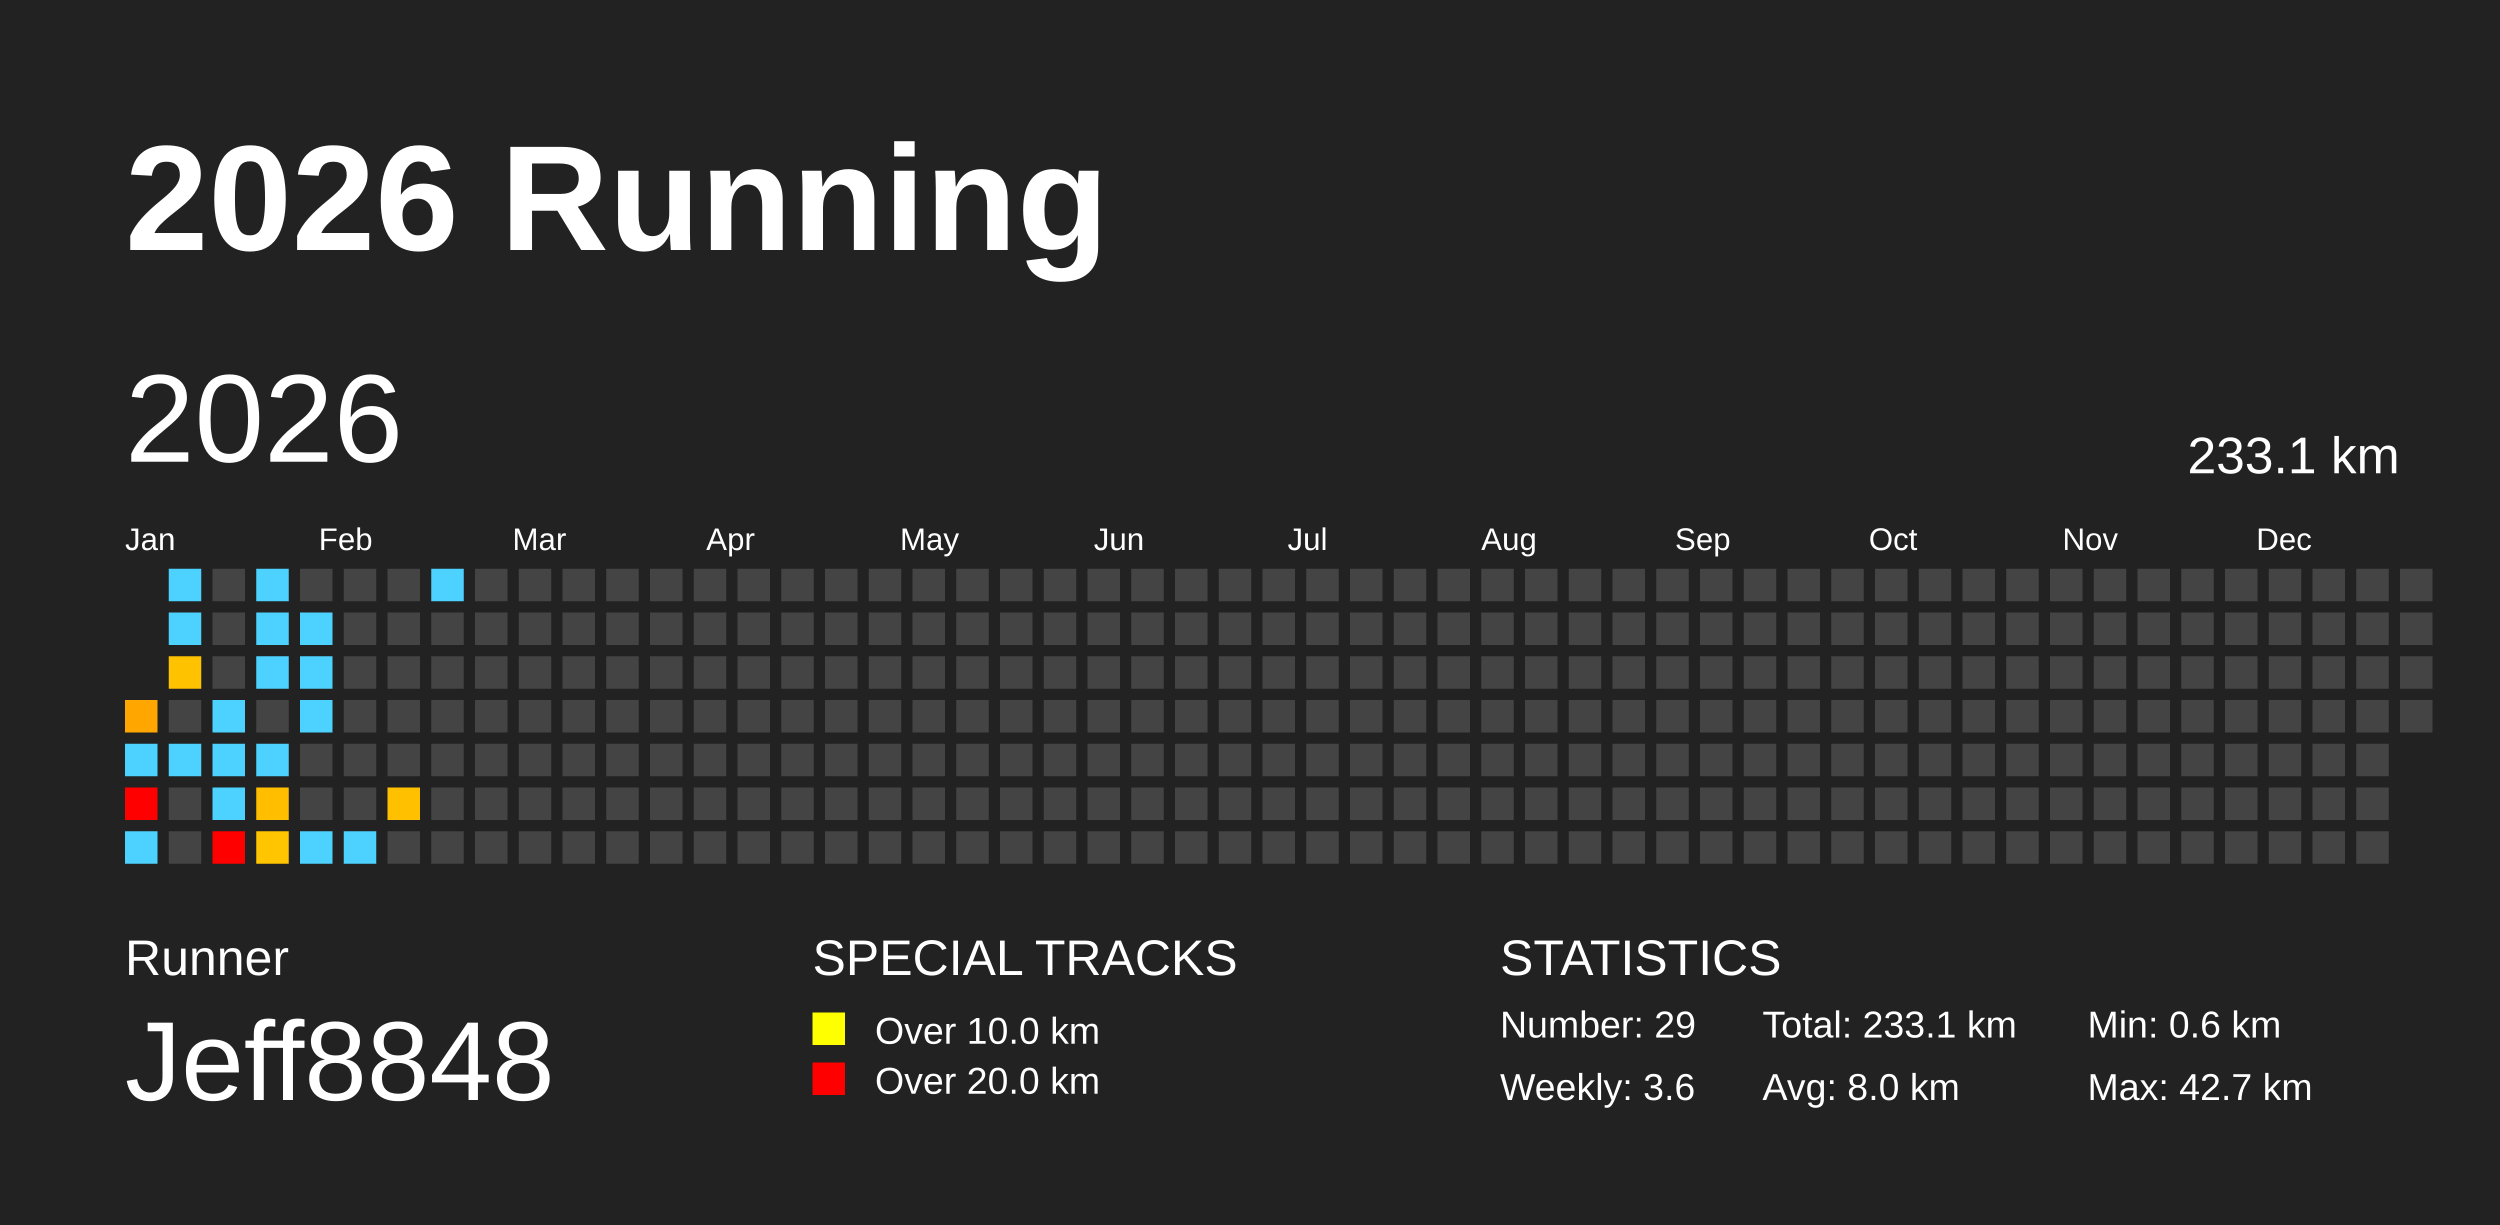
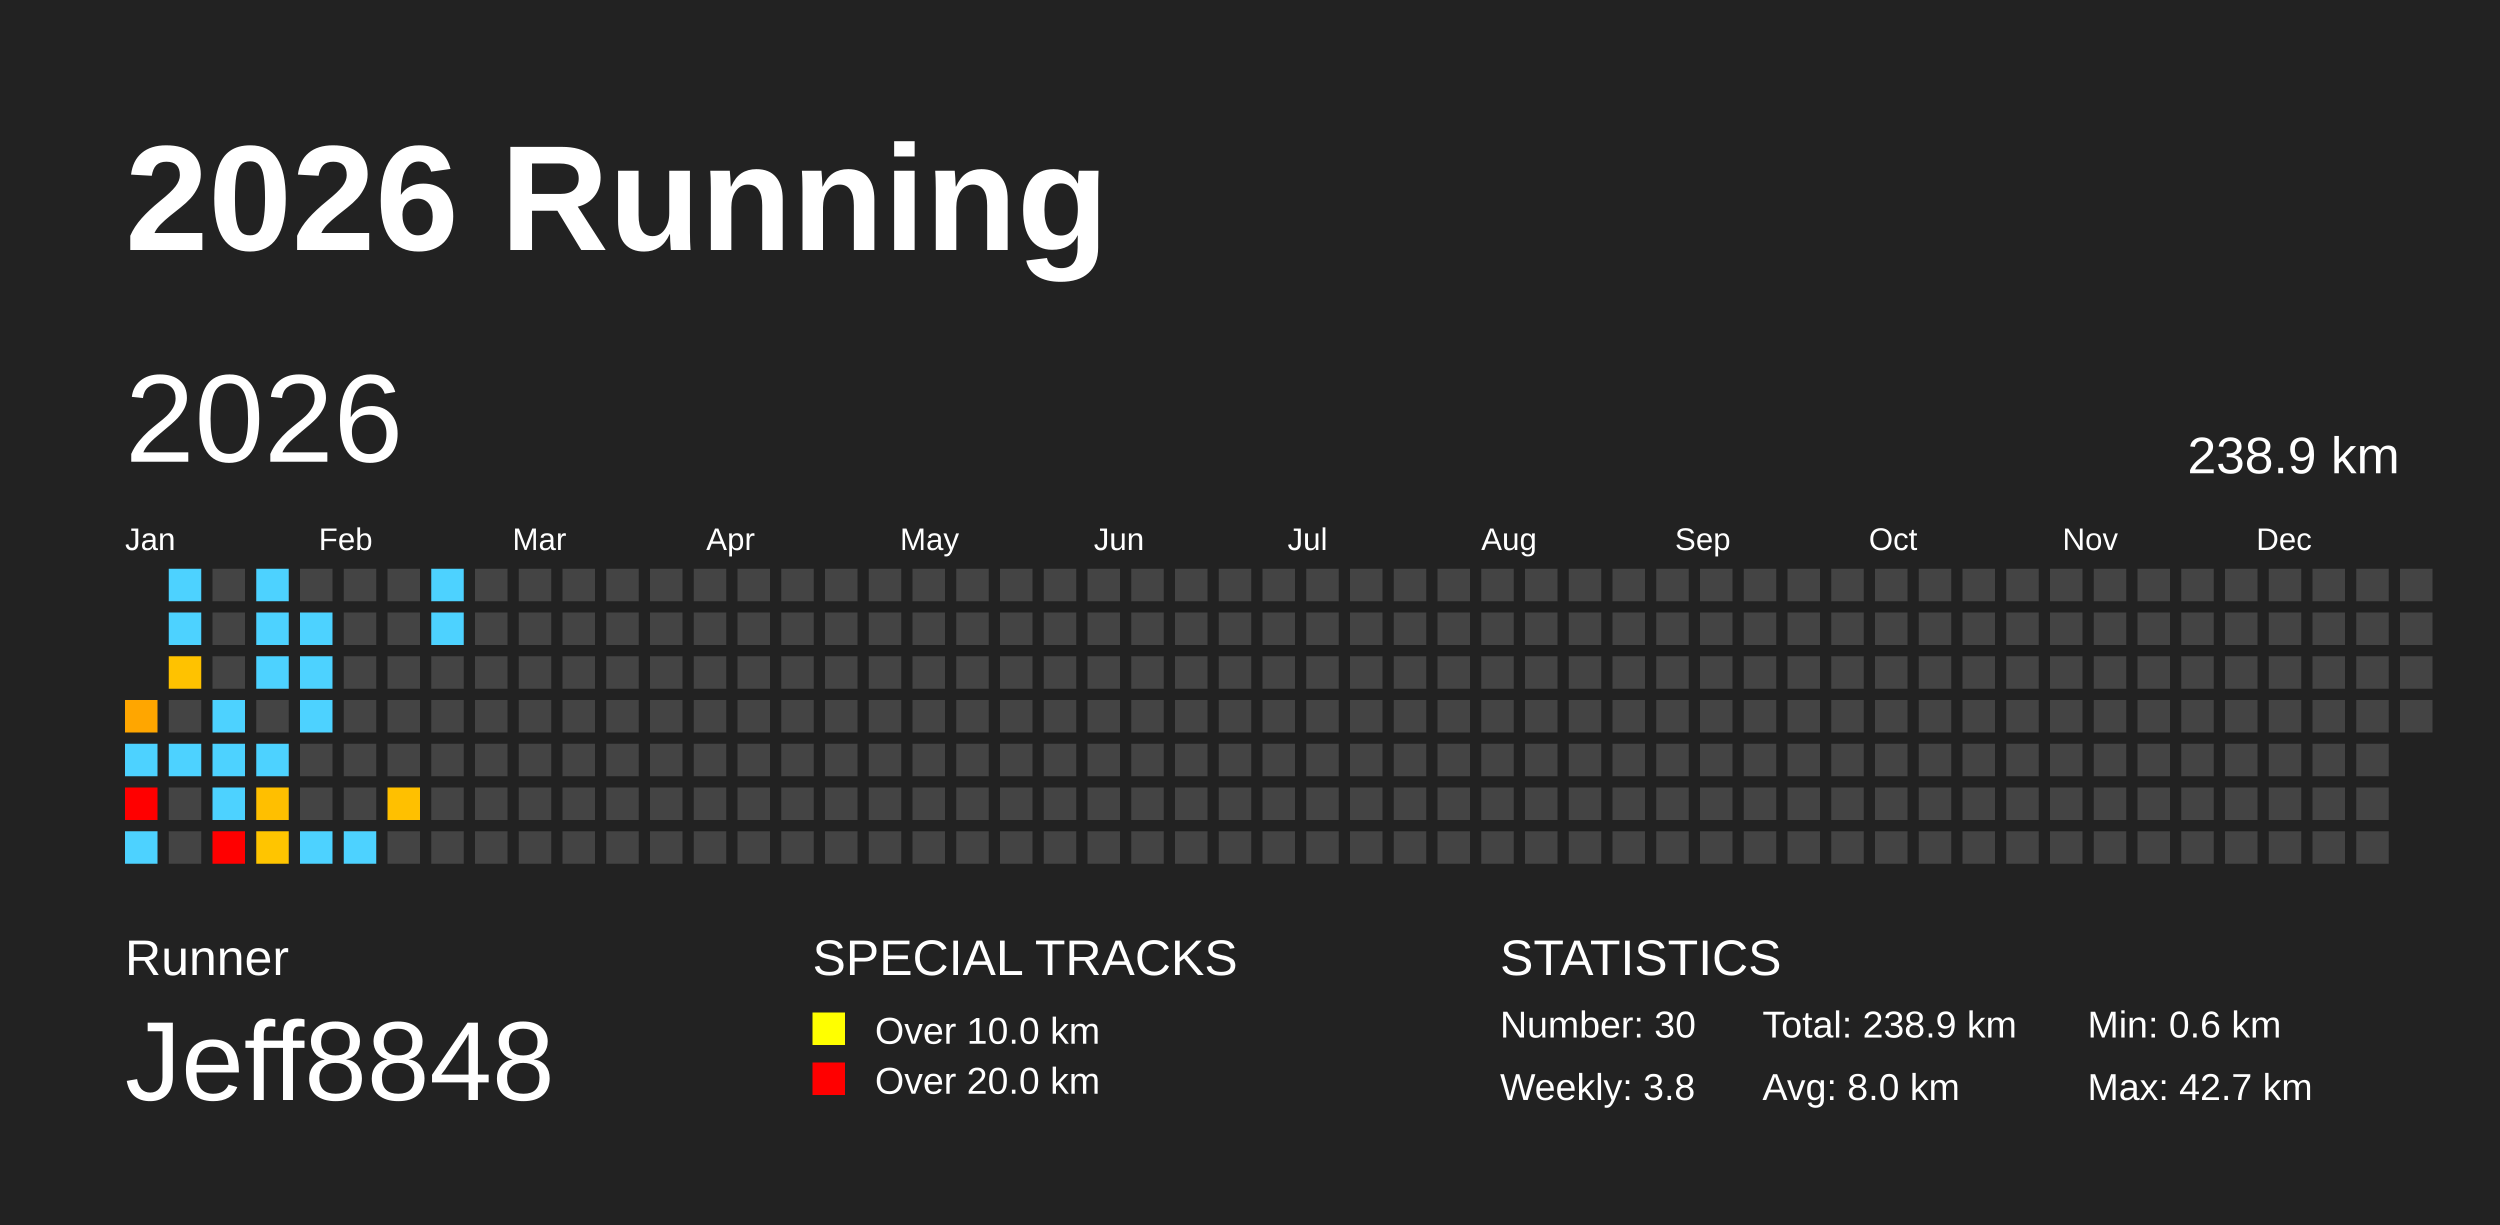
<svg xmlns="http://www.w3.org/2000/svg" baseProfile="full" height="98mm" version="1.1" viewBox="0,0,200,98" width="200mm">
  <defs />
  <rect fill="#222222" height="98" width="200" x="0" y="0" />
  <text fill="#FFFFFF" style="font-size:12px; font-family:Arial; font-weight:bold;" x="10" y="20">2026 Running</text>
  <text fill="#FFFFFF" style="font-size:4px; font-family:Arial" x="10" y="78">Runner</text>
  <text fill="#FFFFFF" style="font-size:9px; font-family:Arial" x="10" y="88">Jeff8848</text>
  <text fill="#FFFFFF" style="font-size:4px; font-family:Arial" x="65" y="78">SPECIAL TRACKS</text>
  <rect fill="yellow" height="2.6" width="2.6" x="65" y="81" />
  <text fill="#FFFFFF" style="font-size:3px; font-family:Arial" x="70" y="83.5">Over 10.0 km</text>
  <rect fill="red" height="2.6" width="2.6" x="65" y="85" />
  <text fill="#FFFFFF" style="font-size:3px; font-family:Arial" x="70" y="87.5">Over 20.0 km</text>
  <text fill="#FFFFFF" style="font-size:4px; font-family:Arial" x="120" y="78">STATISTICS</text>
-   <text fill="#FFFFFF" style="font-size:3px; font-family:Arial" x="120" y="83">Number: 29</text>
-   <text fill="#FFFFFF" style="font-size:3px; font-family:Arial" x="120" y="88">Weekly: 3.6</text>
-   <text fill="#FFFFFF" style="font-size:3px; font-family:Arial" x="141" y="83">Total: 233.1 km</text>
+   <text fill="#FFFFFF" style="font-size:3px; font-family:Arial" x="120" y="83">Number: 30</text>
+   <text fill="#FFFFFF" style="font-size:3px; font-family:Arial" x="120" y="88">Weekly: 3.8</text>
+   <text fill="#FFFFFF" style="font-size:3px; font-family:Arial" x="141" y="83">Total: 238.9 km</text>
  <text fill="#FFFFFF" style="font-size:3px; font-family:Arial" x="141" y="88">Avg: 8.0 km</text>
  <text fill="#FFFFFF" style="font-size:3px; font-family:Arial" x="167" y="83">Min: 0.6 km</text>
  <text fill="#FFFFFF" style="font-size:3px; font-family:Arial" x="167" y="88">Max: 42.7 km</text>
  <text dominant-baseline="hanging" fill="#FFFFFF" style="font-size:10.0px; font-family:Arial;" x="10" y="30">2026</text>
-   <text dominant-baseline="hanging" fill="#FFFFFF" style="font-size:4.125px; font-family:Arial;" x="175" y="35">233.1 km</text>
+   <text dominant-baseline="hanging" fill="#FFFFFF" style="font-size:4.125px; font-family:Arial;" x="175" y="35">238.9 km</text>
  <text fill="#FFFFFF" style="font-size:2.5px; font-family:Arial" x="10.0" y="44">Jan</text>
  <text fill="#FFFFFF" style="font-size:2.5px; font-family:Arial" x="25.5" y="44">Feb</text>
  <text fill="#FFFFFF" style="font-size:2.5px; font-family:Arial" x="41.0" y="44">Mar</text>
  <text fill="#FFFFFF" style="font-size:2.5px; font-family:Arial" x="56.5" y="44">Apr</text>
  <text fill="#FFFFFF" style="font-size:2.5px; font-family:Arial" x="72.0" y="44">May</text>
  <text fill="#FFFFFF" style="font-size:2.5px; font-family:Arial" x="87.5" y="44">Jun</text>
  <text fill="#FFFFFF" style="font-size:2.5px; font-family:Arial" x="103.0" y="44">Jul</text>
  <text fill="#FFFFFF" style="font-size:2.5px; font-family:Arial" x="118.5" y="44">Aug</text>
  <text fill="#FFFFFF" style="font-size:2.5px; font-family:Arial" x="134.0" y="44">Sep</text>
  <text fill="#FFFFFF" style="font-size:2.5px; font-family:Arial" x="149.5" y="44">Oct</text>
  <text fill="#FFFFFF" style="font-size:2.5px; font-family:Arial" x="165.0" y="44">Nov</text>
  <text fill="#FFFFFF" style="font-size:2.5px; font-family:Arial" x="180.5" y="44">Dec</text>
  <rect fill="#ffa600" height="2.6" width="2.6" x="10.0" y="56.0" />
  <rect fill="#4dd2ff" height="2.6" width="2.6" x="10.0" y="59.5" />
  <rect fill="red" height="2.6" width="2.6" x="10.0" y="63.0" />
  <rect fill="#4dd2ff" height="2.6" width="2.6" x="10.0" y="66.5" />
  <rect fill="#4dd2ff" height="2.6" width="2.6" x="13.5" y="45.5" />
  <rect fill="#4dd2ff" height="2.6" width="2.6" x="13.5" y="49.0" />
  <rect fill="#ffc200" height="2.6" width="2.6" x="13.5" y="52.5" />
  <rect fill="#444444" height="2.6" width="2.6" x="13.5" y="56.0" />
  <rect fill="#4dd2ff" height="2.6" width="2.6" x="13.5" y="59.5" />
  <rect fill="#444444" height="2.6" width="2.6" x="13.5" y="63.0" />
  <rect fill="#444444" height="2.6" width="2.6" x="13.5" y="66.5" />
  <rect fill="#444444" height="2.6" width="2.6" x="17.0" y="45.5" />
  <rect fill="#444444" height="2.6" width="2.6" x="17.0" y="49.0" />
  <rect fill="#444444" height="2.6" width="2.6" x="17.0" y="52.5" />
  <rect fill="#4dd2ff" height="2.6" width="2.6" x="17.0" y="56.0" />
  <rect fill="#4dd2ff" height="2.6" width="2.6" x="17.0" y="59.5" />
  <rect fill="#4dd2ff" height="2.6" width="2.6" x="17.0" y="63.0" />
  <rect fill="red" height="2.6" width="2.6" x="17.0" y="66.5" />
  <rect fill="#4dd2ff" height="2.6" width="2.6" x="20.5" y="45.5" />
  <rect fill="#4dd2ff" height="2.6" width="2.6" x="20.5" y="49.0" />
  <rect fill="#4dd2ff" height="2.6" width="2.6" x="20.5" y="52.5" />
  <rect fill="#444444" height="2.6" width="2.6" x="20.5" y="56.0" />
  <rect fill="#4dd2ff" height="2.6" width="2.6" x="20.5" y="59.5" />
  <rect fill="#ffbf00" height="2.6" width="2.6" x="20.5" y="63.0" />
  <rect fill="#ffc500" height="2.6" width="2.6" x="20.5" y="66.5" />
  <rect fill="#444444" height="2.6" width="2.6" x="24.0" y="45.5" />
  <rect fill="#4dd2ff" height="2.6" width="2.6" x="24.0" y="49.0" />
  <rect fill="#4dd2ff" height="2.6" width="2.6" x="24.0" y="52.5" />
  <rect fill="#4dd2ff" height="2.6" width="2.6" x="24.0" y="56.0" />
  <rect fill="#444444" height="2.6" width="2.6" x="24.0" y="59.5" />
  <rect fill="#444444" height="2.6" width="2.6" x="24.0" y="63.0" />
  <rect fill="#4dd2ff" height="2.6" width="2.6" x="24.0" y="66.5" />
  <rect fill="#444444" height="2.6" width="2.6" x="27.5" y="45.5" />
  <rect fill="#444444" height="2.6" width="2.6" x="27.5" y="49.0" />
  <rect fill="#444444" height="2.6" width="2.6" x="27.5" y="52.5" />
  <rect fill="#444444" height="2.6" width="2.6" x="27.5" y="56.0" />
  <rect fill="#444444" height="2.6" width="2.6" x="27.5" y="59.5" />
  <rect fill="#444444" height="2.6" width="2.6" x="27.5" y="63.0" />
  <rect fill="#4dd2ff" height="2.6" width="2.6" x="27.5" y="66.5" />
  <rect fill="#444444" height="2.6" width="2.6" x="31.0" y="45.5" />
  <rect fill="#444444" height="2.6" width="2.6" x="31.0" y="49.0" />
  <rect fill="#444444" height="2.6" width="2.6" x="31.0" y="52.5" />
  <rect fill="#444444" height="2.6" width="2.6" x="31.0" y="56.0" />
  <rect fill="#444444" height="2.6" width="2.6" x="31.0" y="59.5" />
  <rect fill="#ffc000" height="2.6" width="2.6" x="31.0" y="63.0" />
  <rect fill="#444444" height="2.6" width="2.6" x="31.0" y="66.5" />
  <rect fill="#4dd2ff" height="2.6" width="2.6" x="34.5" y="45.5" />
-   <rect fill="#444444" height="2.6" width="2.6" x="34.5" y="49.0" />
+   <rect fill="#4dd2ff" height="2.6" width="2.6" x="34.5" y="49.0" />
  <rect fill="#444444" height="2.6" width="2.6" x="34.5" y="52.5" />
  <rect fill="#444444" height="2.6" width="2.6" x="34.5" y="56.0" />
  <rect fill="#444444" height="2.6" width="2.6" x="34.5" y="59.5" />
  <rect fill="#444444" height="2.6" width="2.6" x="34.5" y="63.0" />
  <rect fill="#444444" height="2.6" width="2.6" x="34.5" y="66.5" />
  <rect fill="#444444" height="2.6" width="2.6" x="38.0" y="45.5" />
  <rect fill="#444444" height="2.6" width="2.6" x="38.0" y="49.0" />
  <rect fill="#444444" height="2.6" width="2.6" x="38.0" y="52.5" />
  <rect fill="#444444" height="2.6" width="2.6" x="38.0" y="56.0" />
  <rect fill="#444444" height="2.6" width="2.6" x="38.0" y="59.5" />
  <rect fill="#444444" height="2.6" width="2.6" x="38.0" y="63.0" />
  <rect fill="#444444" height="2.6" width="2.6" x="38.0" y="66.5" />
  <rect fill="#444444" height="2.6" width="2.6" x="41.5" y="45.5" />
  <rect fill="#444444" height="2.6" width="2.6" x="41.5" y="49.0" />
  <rect fill="#444444" height="2.6" width="2.6" x="41.5" y="52.5" />
  <rect fill="#444444" height="2.6" width="2.6" x="41.5" y="56.0" />
  <rect fill="#444444" height="2.6" width="2.6" x="41.5" y="59.5" />
  <rect fill="#444444" height="2.6" width="2.6" x="41.5" y="63.0" />
  <rect fill="#444444" height="2.6" width="2.6" x="41.5" y="66.5" />
  <rect fill="#444444" height="2.6" width="2.6" x="45.0" y="45.5" />
  <rect fill="#444444" height="2.6" width="2.6" x="45.0" y="49.0" />
  <rect fill="#444444" height="2.6" width="2.6" x="45.0" y="52.5" />
  <rect fill="#444444" height="2.6" width="2.6" x="45.0" y="56.0" />
  <rect fill="#444444" height="2.6" width="2.6" x="45.0" y="59.5" />
  <rect fill="#444444" height="2.6" width="2.6" x="45.0" y="63.0" />
  <rect fill="#444444" height="2.6" width="2.6" x="45.0" y="66.5" />
  <rect fill="#444444" height="2.6" width="2.6" x="48.5" y="45.5" />
  <rect fill="#444444" height="2.6" width="2.6" x="48.5" y="49.0" />
  <rect fill="#444444" height="2.6" width="2.6" x="48.5" y="52.5" />
  <rect fill="#444444" height="2.6" width="2.6" x="48.5" y="56.0" />
  <rect fill="#444444" height="2.6" width="2.6" x="48.5" y="59.5" />
  <rect fill="#444444" height="2.6" width="2.6" x="48.5" y="63.0" />
  <rect fill="#444444" height="2.6" width="2.6" x="48.5" y="66.5" />
  <rect fill="#444444" height="2.6" width="2.6" x="52.0" y="45.5" />
  <rect fill="#444444" height="2.6" width="2.6" x="52.0" y="49.0" />
  <rect fill="#444444" height="2.6" width="2.6" x="52.0" y="52.5" />
  <rect fill="#444444" height="2.6" width="2.6" x="52.0" y="56.0" />
  <rect fill="#444444" height="2.6" width="2.6" x="52.0" y="59.5" />
  <rect fill="#444444" height="2.6" width="2.6" x="52.0" y="63.0" />
  <rect fill="#444444" height="2.6" width="2.6" x="52.0" y="66.5" />
  <rect fill="#444444" height="2.6" width="2.6" x="55.5" y="45.5" />
  <rect fill="#444444" height="2.6" width="2.6" x="55.5" y="49.0" />
  <rect fill="#444444" height="2.6" width="2.6" x="55.5" y="52.5" />
  <rect fill="#444444" height="2.6" width="2.6" x="55.5" y="56.0" />
  <rect fill="#444444" height="2.6" width="2.6" x="55.5" y="59.5" />
  <rect fill="#444444" height="2.6" width="2.6" x="55.5" y="63.0" />
  <rect fill="#444444" height="2.6" width="2.6" x="55.5" y="66.5" />
  <rect fill="#444444" height="2.6" width="2.6" x="59.0" y="45.5" />
  <rect fill="#444444" height="2.6" width="2.6" x="59.0" y="49.0" />
  <rect fill="#444444" height="2.6" width="2.6" x="59.0" y="52.5" />
  <rect fill="#444444" height="2.6" width="2.6" x="59.0" y="56.0" />
  <rect fill="#444444" height="2.6" width="2.6" x="59.0" y="59.5" />
  <rect fill="#444444" height="2.6" width="2.6" x="59.0" y="63.0" />
  <rect fill="#444444" height="2.6" width="2.6" x="59.0" y="66.5" />
  <rect fill="#444444" height="2.6" width="2.6" x="62.5" y="45.5" />
  <rect fill="#444444" height="2.6" width="2.6" x="62.5" y="49.0" />
  <rect fill="#444444" height="2.6" width="2.6" x="62.5" y="52.5" />
  <rect fill="#444444" height="2.6" width="2.6" x="62.5" y="56.0" />
  <rect fill="#444444" height="2.6" width="2.6" x="62.5" y="59.5" />
  <rect fill="#444444" height="2.6" width="2.6" x="62.5" y="63.0" />
  <rect fill="#444444" height="2.6" width="2.6" x="62.5" y="66.5" />
  <rect fill="#444444" height="2.6" width="2.6" x="66.0" y="45.5" />
  <rect fill="#444444" height="2.6" width="2.6" x="66.0" y="49.0" />
  <rect fill="#444444" height="2.6" width="2.6" x="66.0" y="52.5" />
  <rect fill="#444444" height="2.6" width="2.6" x="66.0" y="56.0" />
  <rect fill="#444444" height="2.6" width="2.6" x="66.0" y="59.5" />
  <rect fill="#444444" height="2.6" width="2.6" x="66.0" y="63.0" />
  <rect fill="#444444" height="2.6" width="2.6" x="66.0" y="66.5" />
  <rect fill="#444444" height="2.6" width="2.6" x="69.5" y="45.5" />
  <rect fill="#444444" height="2.6" width="2.6" x="69.5" y="49.0" />
  <rect fill="#444444" height="2.6" width="2.6" x="69.5" y="52.5" />
  <rect fill="#444444" height="2.6" width="2.6" x="69.5" y="56.0" />
  <rect fill="#444444" height="2.6" width="2.6" x="69.5" y="59.5" />
  <rect fill="#444444" height="2.6" width="2.6" x="69.5" y="63.0" />
  <rect fill="#444444" height="2.6" width="2.6" x="69.5" y="66.5" />
  <rect fill="#444444" height="2.6" width="2.6" x="73.0" y="45.5" />
  <rect fill="#444444" height="2.6" width="2.6" x="73.0" y="49.0" />
  <rect fill="#444444" height="2.6" width="2.6" x="73.0" y="52.5" />
  <rect fill="#444444" height="2.6" width="2.6" x="73.0" y="56.0" />
  <rect fill="#444444" height="2.6" width="2.6" x="73.0" y="59.5" />
  <rect fill="#444444" height="2.6" width="2.6" x="73.0" y="63.0" />
  <rect fill="#444444" height="2.6" width="2.6" x="73.0" y="66.5" />
  <rect fill="#444444" height="2.6" width="2.6" x="76.5" y="45.5" />
  <rect fill="#444444" height="2.6" width="2.6" x="76.5" y="49.0" />
  <rect fill="#444444" height="2.6" width="2.6" x="76.5" y="52.5" />
  <rect fill="#444444" height="2.6" width="2.6" x="76.5" y="56.0" />
  <rect fill="#444444" height="2.6" width="2.6" x="76.5" y="59.5" />
  <rect fill="#444444" height="2.6" width="2.6" x="76.5" y="63.0" />
  <rect fill="#444444" height="2.6" width="2.6" x="76.5" y="66.5" />
  <rect fill="#444444" height="2.6" width="2.6" x="80.0" y="45.5" />
  <rect fill="#444444" height="2.6" width="2.6" x="80.0" y="49.0" />
  <rect fill="#444444" height="2.6" width="2.6" x="80.0" y="52.5" />
  <rect fill="#444444" height="2.6" width="2.6" x="80.0" y="56.0" />
  <rect fill="#444444" height="2.6" width="2.6" x="80.0" y="59.5" />
  <rect fill="#444444" height="2.6" width="2.6" x="80.0" y="63.0" />
  <rect fill="#444444" height="2.6" width="2.6" x="80.0" y="66.5" />
  <rect fill="#444444" height="2.6" width="2.6" x="83.5" y="45.5" />
  <rect fill="#444444" height="2.6" width="2.6" x="83.5" y="49.0" />
  <rect fill="#444444" height="2.6" width="2.6" x="83.5" y="52.5" />
  <rect fill="#444444" height="2.6" width="2.6" x="83.5" y="56.0" />
  <rect fill="#444444" height="2.6" width="2.6" x="83.5" y="59.5" />
  <rect fill="#444444" height="2.6" width="2.6" x="83.5" y="63.0" />
  <rect fill="#444444" height="2.6" width="2.6" x="83.5" y="66.5" />
  <rect fill="#444444" height="2.6" width="2.6" x="87.0" y="45.5" />
  <rect fill="#444444" height="2.6" width="2.6" x="87.0" y="49.0" />
  <rect fill="#444444" height="2.6" width="2.6" x="87.0" y="52.5" />
  <rect fill="#444444" height="2.6" width="2.6" x="87.0" y="56.0" />
  <rect fill="#444444" height="2.6" width="2.6" x="87.0" y="59.5" />
  <rect fill="#444444" height="2.6" width="2.6" x="87.0" y="63.0" />
  <rect fill="#444444" height="2.6" width="2.6" x="87.0" y="66.5" />
  <rect fill="#444444" height="2.6" width="2.6" x="90.5" y="45.5" />
  <rect fill="#444444" height="2.6" width="2.6" x="90.5" y="49.0" />
  <rect fill="#444444" height="2.6" width="2.6" x="90.5" y="52.5" />
  <rect fill="#444444" height="2.6" width="2.6" x="90.5" y="56.0" />
  <rect fill="#444444" height="2.6" width="2.6" x="90.5" y="59.5" />
  <rect fill="#444444" height="2.6" width="2.6" x="90.5" y="63.0" />
  <rect fill="#444444" height="2.6" width="2.6" x="90.5" y="66.5" />
  <rect fill="#444444" height="2.6" width="2.6" x="94.0" y="45.5" />
  <rect fill="#444444" height="2.6" width="2.6" x="94.0" y="49.0" />
  <rect fill="#444444" height="2.6" width="2.6" x="94.0" y="52.5" />
  <rect fill="#444444" height="2.6" width="2.6" x="94.0" y="56.0" />
  <rect fill="#444444" height="2.6" width="2.6" x="94.0" y="59.5" />
  <rect fill="#444444" height="2.6" width="2.6" x="94.0" y="63.0" />
  <rect fill="#444444" height="2.6" width="2.6" x="94.0" y="66.5" />
  <rect fill="#444444" height="2.6" width="2.6" x="97.5" y="45.5" />
  <rect fill="#444444" height="2.6" width="2.6" x="97.5" y="49.0" />
  <rect fill="#444444" height="2.6" width="2.6" x="97.5" y="52.5" />
  <rect fill="#444444" height="2.6" width="2.6" x="97.5" y="56.0" />
  <rect fill="#444444" height="2.6" width="2.6" x="97.5" y="59.5" />
  <rect fill="#444444" height="2.6" width="2.6" x="97.5" y="63.0" />
  <rect fill="#444444" height="2.6" width="2.6" x="97.5" y="66.5" />
  <rect fill="#444444" height="2.6" width="2.6" x="101.0" y="45.5" />
  <rect fill="#444444" height="2.6" width="2.6" x="101.0" y="49.0" />
  <rect fill="#444444" height="2.6" width="2.6" x="101.0" y="52.5" />
  <rect fill="#444444" height="2.6" width="2.6" x="101.0" y="56.0" />
  <rect fill="#444444" height="2.6" width="2.6" x="101.0" y="59.5" />
  <rect fill="#444444" height="2.6" width="2.6" x="101.0" y="63.0" />
  <rect fill="#444444" height="2.6" width="2.6" x="101.0" y="66.5" />
  <rect fill="#444444" height="2.6" width="2.6" x="104.5" y="45.5" />
  <rect fill="#444444" height="2.6" width="2.6" x="104.5" y="49.0" />
  <rect fill="#444444" height="2.6" width="2.6" x="104.5" y="52.5" />
  <rect fill="#444444" height="2.6" width="2.6" x="104.5" y="56.0" />
  <rect fill="#444444" height="2.6" width="2.6" x="104.5" y="59.5" />
  <rect fill="#444444" height="2.6" width="2.6" x="104.5" y="63.0" />
  <rect fill="#444444" height="2.6" width="2.6" x="104.5" y="66.5" />
  <rect fill="#444444" height="2.6" width="2.6" x="108.0" y="45.5" />
  <rect fill="#444444" height="2.6" width="2.6" x="108.0" y="49.0" />
  <rect fill="#444444" height="2.6" width="2.6" x="108.0" y="52.5" />
  <rect fill="#444444" height="2.6" width="2.6" x="108.0" y="56.0" />
  <rect fill="#444444" height="2.6" width="2.6" x="108.0" y="59.5" />
  <rect fill="#444444" height="2.6" width="2.6" x="108.0" y="63.0" />
  <rect fill="#444444" height="2.6" width="2.6" x="108.0" y="66.5" />
  <rect fill="#444444" height="2.6" width="2.6" x="111.5" y="45.5" />
  <rect fill="#444444" height="2.6" width="2.6" x="111.5" y="49.0" />
  <rect fill="#444444" height="2.6" width="2.6" x="111.5" y="52.5" />
  <rect fill="#444444" height="2.6" width="2.6" x="111.5" y="56.0" />
  <rect fill="#444444" height="2.6" width="2.6" x="111.5" y="59.5" />
  <rect fill="#444444" height="2.6" width="2.6" x="111.5" y="63.0" />
  <rect fill="#444444" height="2.6" width="2.6" x="111.5" y="66.5" />
  <rect fill="#444444" height="2.6" width="2.6" x="115.0" y="45.5" />
  <rect fill="#444444" height="2.6" width="2.6" x="115.0" y="49.0" />
  <rect fill="#444444" height="2.6" width="2.6" x="115.0" y="52.5" />
  <rect fill="#444444" height="2.6" width="2.6" x="115.0" y="56.0" />
  <rect fill="#444444" height="2.6" width="2.6" x="115.0" y="59.5" />
  <rect fill="#444444" height="2.6" width="2.6" x="115.0" y="63.0" />
  <rect fill="#444444" height="2.6" width="2.6" x="115.0" y="66.5" />
  <rect fill="#444444" height="2.6" width="2.6" x="118.5" y="45.5" />
  <rect fill="#444444" height="2.6" width="2.6" x="118.5" y="49.0" />
  <rect fill="#444444" height="2.6" width="2.6" x="118.5" y="52.5" />
  <rect fill="#444444" height="2.6" width="2.6" x="118.5" y="56.0" />
  <rect fill="#444444" height="2.6" width="2.6" x="118.5" y="59.5" />
  <rect fill="#444444" height="2.6" width="2.6" x="118.5" y="63.0" />
  <rect fill="#444444" height="2.6" width="2.6" x="118.5" y="66.5" />
  <rect fill="#444444" height="2.6" width="2.6" x="122.0" y="45.5" />
  <rect fill="#444444" height="2.6" width="2.6" x="122.0" y="49.0" />
  <rect fill="#444444" height="2.6" width="2.6" x="122.0" y="52.5" />
  <rect fill="#444444" height="2.6" width="2.6" x="122.0" y="56.0" />
  <rect fill="#444444" height="2.6" width="2.6" x="122.0" y="59.5" />
  <rect fill="#444444" height="2.6" width="2.6" x="122.0" y="63.0" />
  <rect fill="#444444" height="2.6" width="2.6" x="122.0" y="66.5" />
  <rect fill="#444444" height="2.6" width="2.6" x="125.5" y="45.5" />
  <rect fill="#444444" height="2.6" width="2.6" x="125.5" y="49.0" />
  <rect fill="#444444" height="2.6" width="2.6" x="125.5" y="52.5" />
  <rect fill="#444444" height="2.6" width="2.6" x="125.5" y="56.0" />
  <rect fill="#444444" height="2.6" width="2.6" x="125.5" y="59.5" />
  <rect fill="#444444" height="2.6" width="2.6" x="125.5" y="63.0" />
  <rect fill="#444444" height="2.6" width="2.6" x="125.5" y="66.5" />
  <rect fill="#444444" height="2.6" width="2.6" x="129.0" y="45.5" />
  <rect fill="#444444" height="2.6" width="2.6" x="129.0" y="49.0" />
  <rect fill="#444444" height="2.6" width="2.6" x="129.0" y="52.5" />
  <rect fill="#444444" height="2.6" width="2.6" x="129.0" y="56.0" />
  <rect fill="#444444" height="2.6" width="2.6" x="129.0" y="59.5" />
  <rect fill="#444444" height="2.6" width="2.6" x="129.0" y="63.0" />
  <rect fill="#444444" height="2.6" width="2.6" x="129.0" y="66.5" />
  <rect fill="#444444" height="2.6" width="2.6" x="132.5" y="45.5" />
  <rect fill="#444444" height="2.6" width="2.6" x="132.5" y="49.0" />
  <rect fill="#444444" height="2.6" width="2.6" x="132.5" y="52.5" />
  <rect fill="#444444" height="2.6" width="2.6" x="132.5" y="56.0" />
  <rect fill="#444444" height="2.6" width="2.6" x="132.5" y="59.5" />
  <rect fill="#444444" height="2.6" width="2.6" x="132.5" y="63.0" />
  <rect fill="#444444" height="2.6" width="2.6" x="132.5" y="66.5" />
  <rect fill="#444444" height="2.6" width="2.6" x="136.0" y="45.5" />
  <rect fill="#444444" height="2.6" width="2.6" x="136.0" y="49.0" />
  <rect fill="#444444" height="2.6" width="2.6" x="136.0" y="52.5" />
  <rect fill="#444444" height="2.6" width="2.6" x="136.0" y="56.0" />
  <rect fill="#444444" height="2.6" width="2.6" x="136.0" y="59.5" />
  <rect fill="#444444" height="2.6" width="2.6" x="136.0" y="63.0" />
  <rect fill="#444444" height="2.6" width="2.6" x="136.0" y="66.5" />
  <rect fill="#444444" height="2.6" width="2.6" x="139.5" y="45.5" />
  <rect fill="#444444" height="2.6" width="2.6" x="139.5" y="49.0" />
  <rect fill="#444444" height="2.6" width="2.6" x="139.5" y="52.5" />
  <rect fill="#444444" height="2.6" width="2.6" x="139.5" y="56.0" />
  <rect fill="#444444" height="2.6" width="2.6" x="139.5" y="59.5" />
  <rect fill="#444444" height="2.6" width="2.6" x="139.5" y="63.0" />
  <rect fill="#444444" height="2.6" width="2.6" x="139.5" y="66.5" />
  <rect fill="#444444" height="2.6" width="2.6" x="143.0" y="45.5" />
  <rect fill="#444444" height="2.6" width="2.6" x="143.0" y="49.0" />
  <rect fill="#444444" height="2.6" width="2.6" x="143.0" y="52.5" />
  <rect fill="#444444" height="2.6" width="2.6" x="143.0" y="56.0" />
  <rect fill="#444444" height="2.6" width="2.6" x="143.0" y="59.5" />
  <rect fill="#444444" height="2.6" width="2.6" x="143.0" y="63.0" />
  <rect fill="#444444" height="2.6" width="2.6" x="143.0" y="66.5" />
  <rect fill="#444444" height="2.6" width="2.6" x="146.5" y="45.5" />
  <rect fill="#444444" height="2.6" width="2.6" x="146.5" y="49.0" />
  <rect fill="#444444" height="2.6" width="2.6" x="146.5" y="52.5" />
  <rect fill="#444444" height="2.6" width="2.6" x="146.5" y="56.0" />
  <rect fill="#444444" height="2.6" width="2.6" x="146.5" y="59.5" />
  <rect fill="#444444" height="2.6" width="2.6" x="146.5" y="63.0" />
  <rect fill="#444444" height="2.6" width="2.6" x="146.5" y="66.5" />
  <rect fill="#444444" height="2.6" width="2.6" x="150.0" y="45.5" />
  <rect fill="#444444" height="2.6" width="2.6" x="150.0" y="49.0" />
  <rect fill="#444444" height="2.6" width="2.6" x="150.0" y="52.5" />
  <rect fill="#444444" height="2.6" width="2.6" x="150.0" y="56.0" />
  <rect fill="#444444" height="2.6" width="2.6" x="150.0" y="59.5" />
  <rect fill="#444444" height="2.6" width="2.6" x="150.0" y="63.0" />
  <rect fill="#444444" height="2.6" width="2.6" x="150.0" y="66.5" />
  <rect fill="#444444" height="2.6" width="2.6" x="153.5" y="45.5" />
  <rect fill="#444444" height="2.6" width="2.6" x="153.5" y="49.0" />
  <rect fill="#444444" height="2.6" width="2.6" x="153.5" y="52.5" />
  <rect fill="#444444" height="2.6" width="2.6" x="153.5" y="56.0" />
  <rect fill="#444444" height="2.6" width="2.6" x="153.5" y="59.5" />
  <rect fill="#444444" height="2.6" width="2.6" x="153.5" y="63.0" />
  <rect fill="#444444" height="2.6" width="2.6" x="153.5" y="66.5" />
  <rect fill="#444444" height="2.6" width="2.6" x="157.0" y="45.5" />
  <rect fill="#444444" height="2.6" width="2.6" x="157.0" y="49.0" />
  <rect fill="#444444" height="2.6" width="2.6" x="157.0" y="52.5" />
  <rect fill="#444444" height="2.6" width="2.6" x="157.0" y="56.0" />
  <rect fill="#444444" height="2.6" width="2.6" x="157.0" y="59.5" />
  <rect fill="#444444" height="2.6" width="2.6" x="157.0" y="63.0" />
  <rect fill="#444444" height="2.6" width="2.6" x="157.0" y="66.5" />
  <rect fill="#444444" height="2.6" width="2.6" x="160.5" y="45.5" />
  <rect fill="#444444" height="2.6" width="2.6" x="160.5" y="49.0" />
  <rect fill="#444444" height="2.6" width="2.6" x="160.5" y="52.5" />
  <rect fill="#444444" height="2.6" width="2.6" x="160.5" y="56.0" />
  <rect fill="#444444" height="2.6" width="2.6" x="160.5" y="59.5" />
  <rect fill="#444444" height="2.6" width="2.6" x="160.5" y="63.0" />
  <rect fill="#444444" height="2.6" width="2.6" x="160.5" y="66.5" />
  <rect fill="#444444" height="2.6" width="2.6" x="164.0" y="45.5" />
  <rect fill="#444444" height="2.6" width="2.6" x="164.0" y="49.0" />
  <rect fill="#444444" height="2.6" width="2.6" x="164.0" y="52.5" />
  <rect fill="#444444" height="2.6" width="2.6" x="164.0" y="56.0" />
  <rect fill="#444444" height="2.6" width="2.6" x="164.0" y="59.5" />
  <rect fill="#444444" height="2.6" width="2.6" x="164.0" y="63.0" />
  <rect fill="#444444" height="2.6" width="2.6" x="164.0" y="66.5" />
  <rect fill="#444444" height="2.6" width="2.6" x="167.5" y="45.5" />
  <rect fill="#444444" height="2.6" width="2.6" x="167.5" y="49.0" />
  <rect fill="#444444" height="2.6" width="2.6" x="167.5" y="52.5" />
  <rect fill="#444444" height="2.6" width="2.6" x="167.5" y="56.0" />
  <rect fill="#444444" height="2.6" width="2.6" x="167.5" y="59.5" />
  <rect fill="#444444" height="2.6" width="2.6" x="167.5" y="63.0" />
  <rect fill="#444444" height="2.6" width="2.6" x="167.5" y="66.5" />
  <rect fill="#444444" height="2.6" width="2.6" x="171.0" y="45.5" />
  <rect fill="#444444" height="2.6" width="2.6" x="171.0" y="49.0" />
  <rect fill="#444444" height="2.6" width="2.6" x="171.0" y="52.5" />
  <rect fill="#444444" height="2.6" width="2.6" x="171.0" y="56.0" />
  <rect fill="#444444" height="2.6" width="2.6" x="171.0" y="59.5" />
  <rect fill="#444444" height="2.6" width="2.6" x="171.0" y="63.0" />
  <rect fill="#444444" height="2.6" width="2.6" x="171.0" y="66.5" />
  <rect fill="#444444" height="2.6" width="2.6" x="174.5" y="45.5" />
  <rect fill="#444444" height="2.6" width="2.6" x="174.5" y="49.0" />
  <rect fill="#444444" height="2.6" width="2.6" x="174.5" y="52.5" />
  <rect fill="#444444" height="2.6" width="2.6" x="174.5" y="56.0" />
  <rect fill="#444444" height="2.6" width="2.6" x="174.5" y="59.5" />
  <rect fill="#444444" height="2.6" width="2.6" x="174.5" y="63.0" />
  <rect fill="#444444" height="2.6" width="2.6" x="174.5" y="66.5" />
  <rect fill="#444444" height="2.6" width="2.6" x="178.0" y="45.5" />
  <rect fill="#444444" height="2.6" width="2.6" x="178.0" y="49.0" />
  <rect fill="#444444" height="2.6" width="2.6" x="178.0" y="52.5" />
  <rect fill="#444444" height="2.6" width="2.6" x="178.0" y="56.0" />
  <rect fill="#444444" height="2.6" width="2.6" x="178.0" y="59.5" />
  <rect fill="#444444" height="2.6" width="2.6" x="178.0" y="63.0" />
  <rect fill="#444444" height="2.6" width="2.6" x="178.0" y="66.5" />
  <rect fill="#444444" height="2.6" width="2.6" x="181.5" y="45.5" />
  <rect fill="#444444" height="2.6" width="2.6" x="181.5" y="49.0" />
  <rect fill="#444444" height="2.6" width="2.6" x="181.5" y="52.5" />
  <rect fill="#444444" height="2.6" width="2.6" x="181.5" y="56.0" />
  <rect fill="#444444" height="2.6" width="2.6" x="181.5" y="59.5" />
  <rect fill="#444444" height="2.6" width="2.6" x="181.5" y="63.0" />
  <rect fill="#444444" height="2.6" width="2.6" x="181.5" y="66.5" />
  <rect fill="#444444" height="2.6" width="2.6" x="185.0" y="45.5" />
  <rect fill="#444444" height="2.6" width="2.6" x="185.0" y="49.0" />
  <rect fill="#444444" height="2.6" width="2.6" x="185.0" y="52.5" />
  <rect fill="#444444" height="2.6" width="2.6" x="185.0" y="56.0" />
  <rect fill="#444444" height="2.6" width="2.6" x="185.0" y="59.5" />
  <rect fill="#444444" height="2.6" width="2.6" x="185.0" y="63.0" />
  <rect fill="#444444" height="2.6" width="2.6" x="185.0" y="66.5" />
  <rect fill="#444444" height="2.6" width="2.6" x="188.5" y="45.5" />
  <rect fill="#444444" height="2.6" width="2.6" x="188.5" y="49.0" />
  <rect fill="#444444" height="2.6" width="2.6" x="188.5" y="52.5" />
  <rect fill="#444444" height="2.6" width="2.6" x="188.5" y="56.0" />
  <rect fill="#444444" height="2.6" width="2.6" x="188.5" y="59.5" />
  <rect fill="#444444" height="2.6" width="2.6" x="188.5" y="63.0" />
  <rect fill="#444444" height="2.6" width="2.6" x="188.5" y="66.5" />
  <rect fill="#444444" height="2.6" width="2.6" x="192.0" y="45.5" />
  <rect fill="#444444" height="2.6" width="2.6" x="192.0" y="49.0" />
  <rect fill="#444444" height="2.6" width="2.6" x="192.0" y="52.5" />
  <rect fill="#444444" height="2.6" width="2.6" x="192.0" y="56.0" />
</svg>
